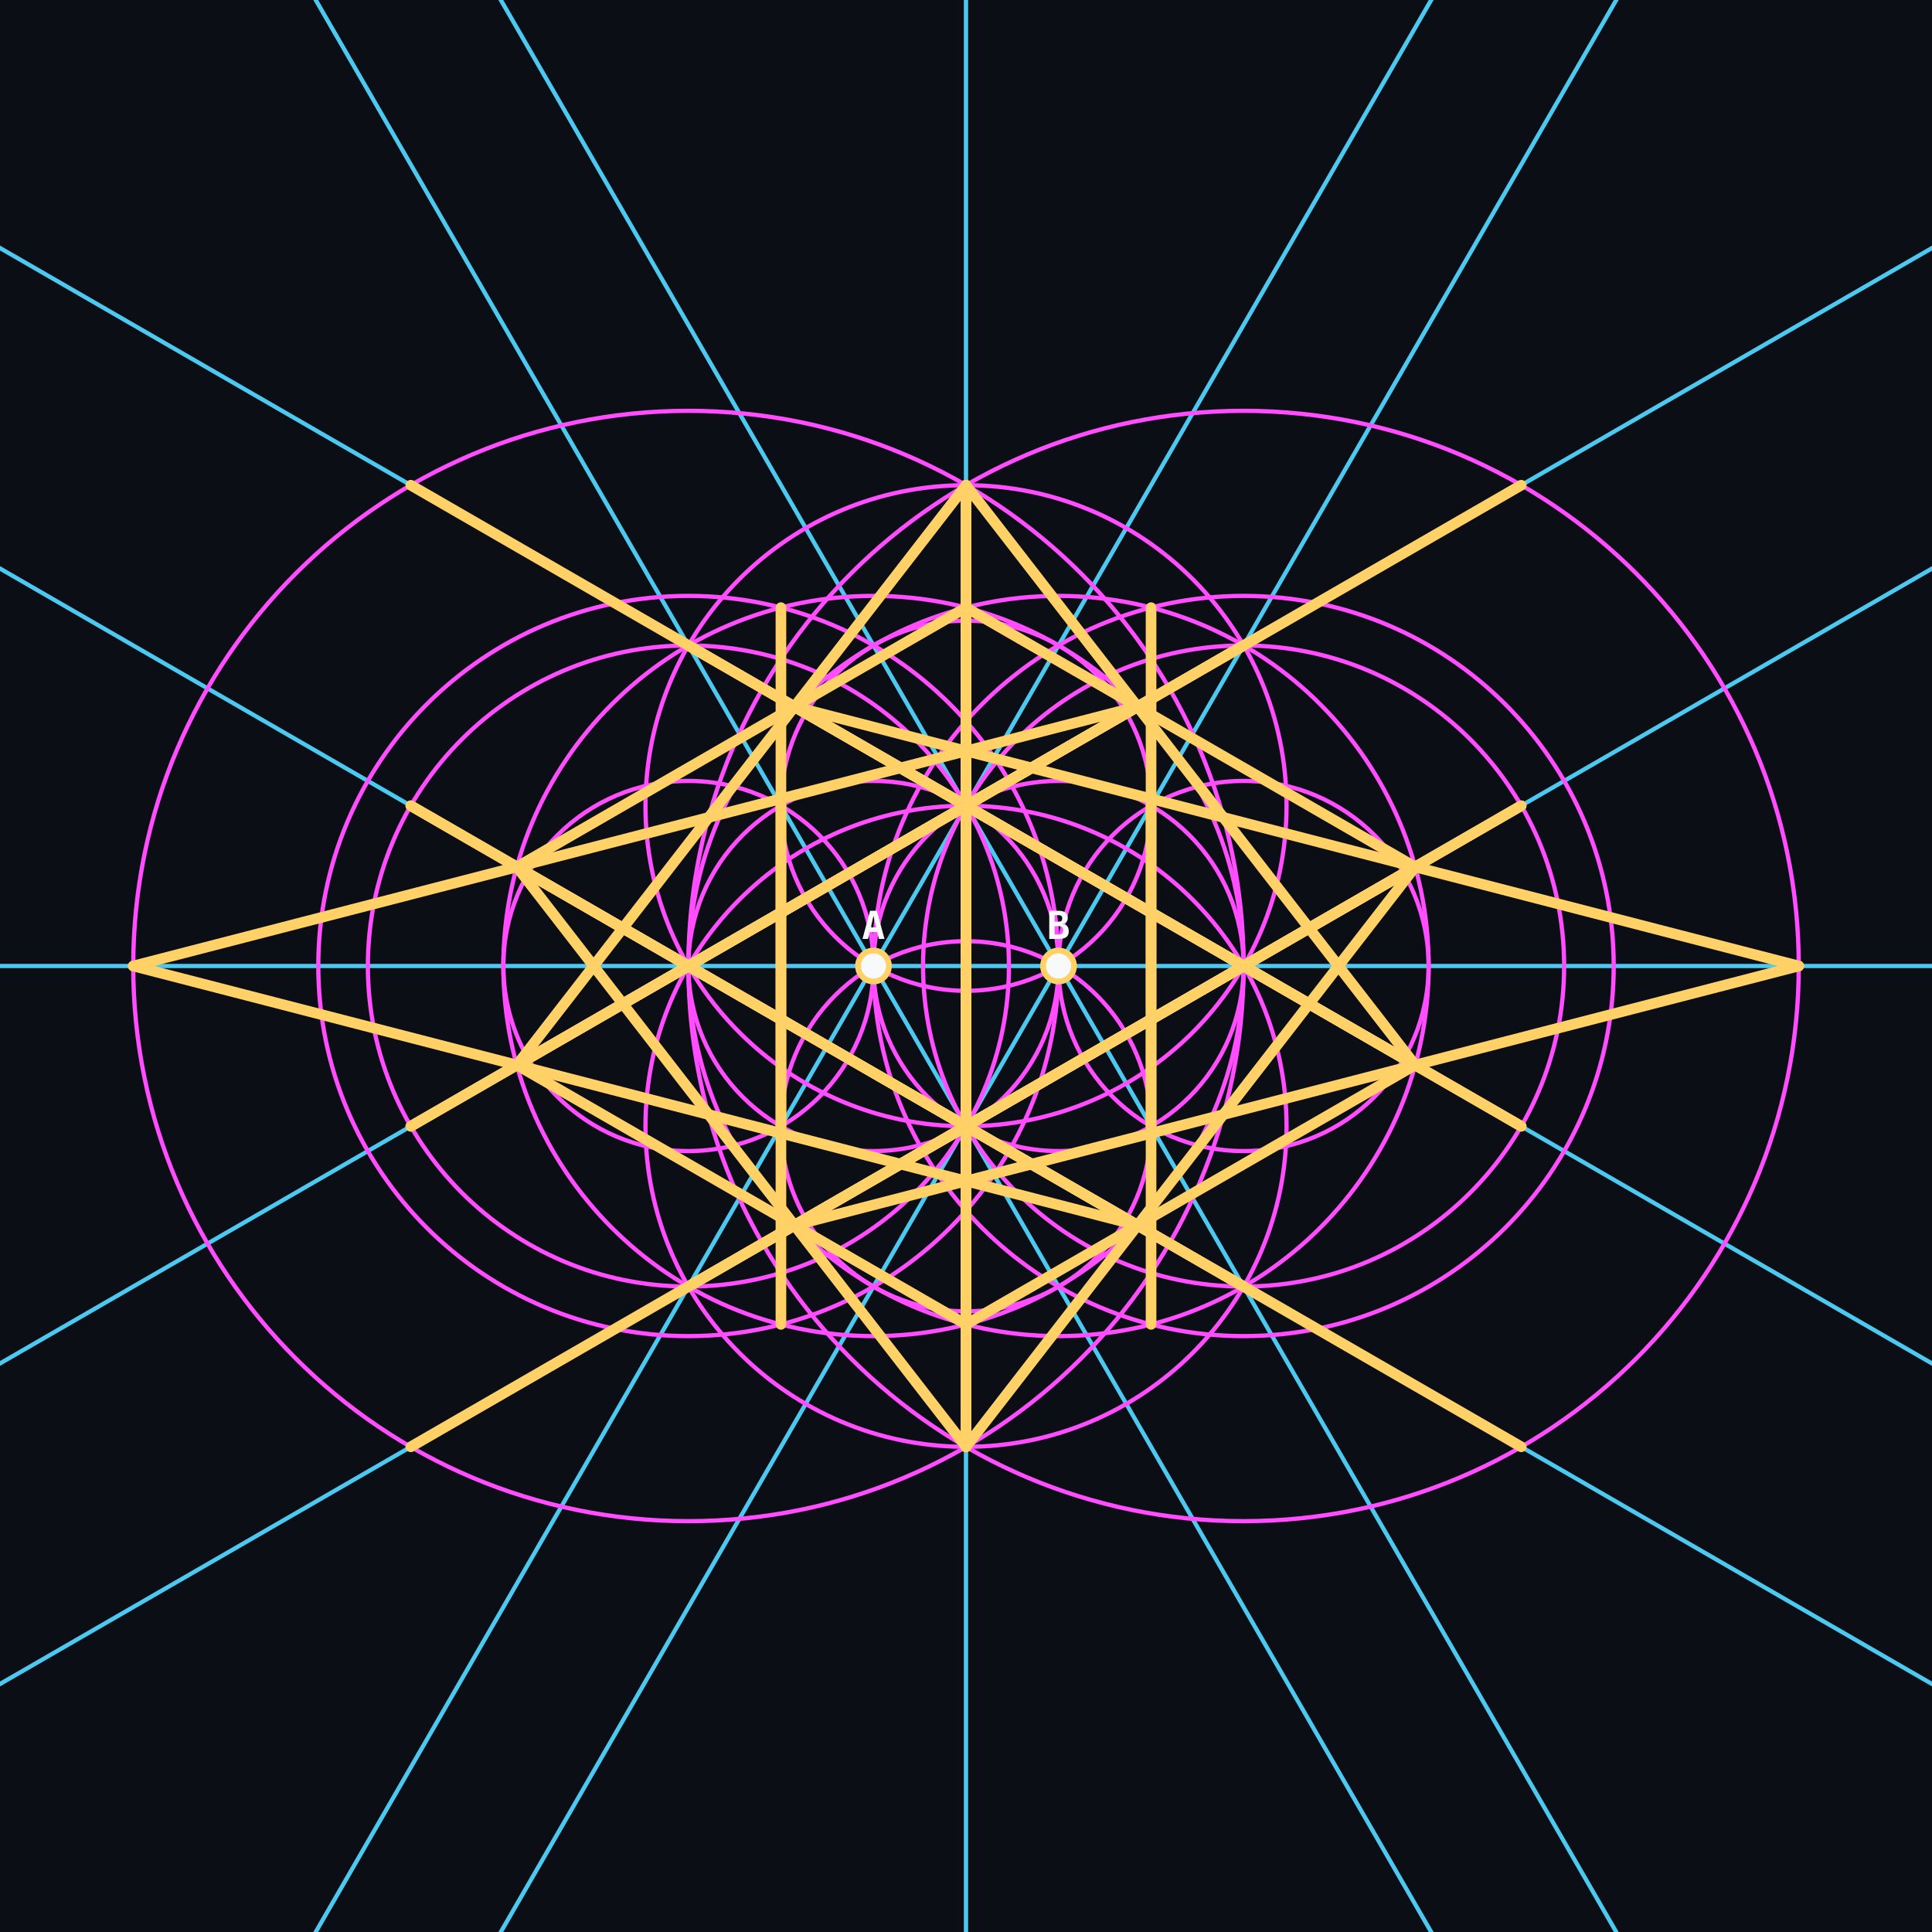
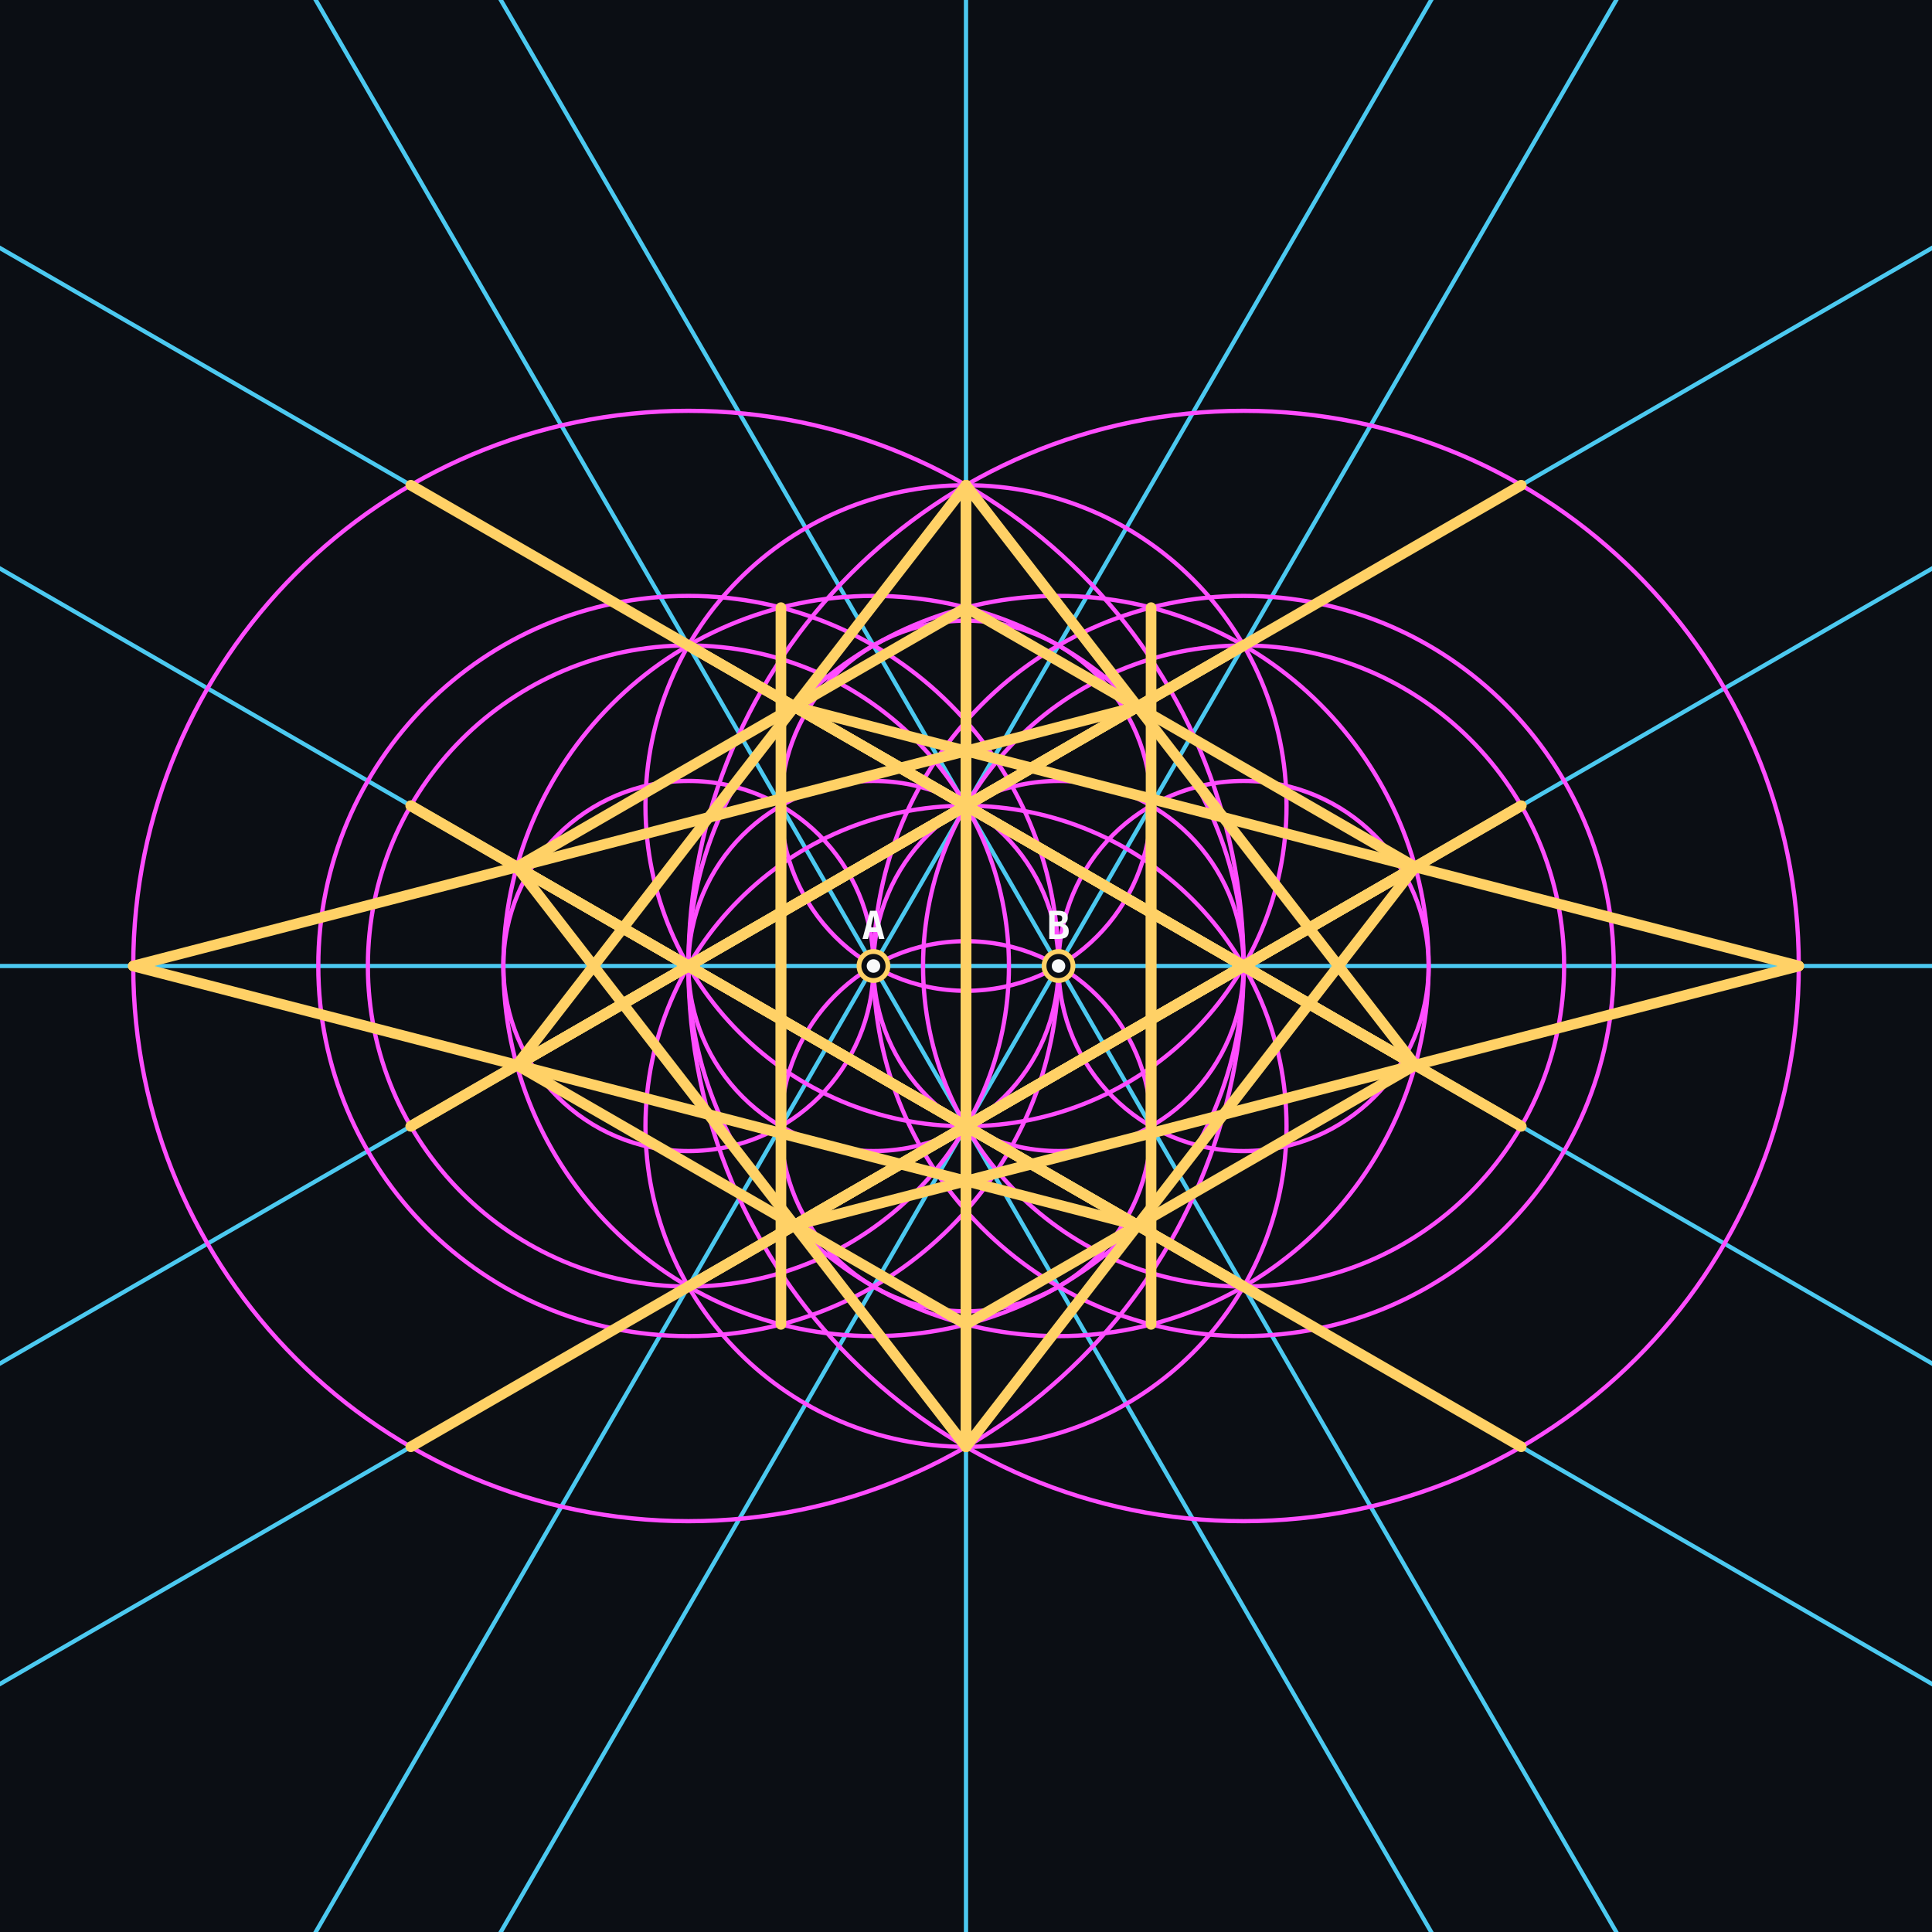
<svg xmlns="http://www.w3.org/2000/svg" viewBox="0 0 1000 1000" width="100%" height="100%" class="levels-svg">
  <defs>
    <clipPath id="sq-clip">
      <rect x="0" y="0" width="1000" height="1000" />
    </clipPath>
  </defs>
  <rect x="0" y="0" width="1000" height="1000" fill="#0b0e14" />
  <g clip-path="url(#sq-clip)">
    <line x1="-750.00" y1="500.00" x2="1750.00" y2="500.00" stroke="#4cc9f0" stroke-width="2.2" stroke-linecap="round" />
    <line x1="-148.95" y1="-541.06" x2="1101.05" y2="1624.01" stroke="#4cc9f0" stroke-width="2.2" stroke-linecap="round" />
    <line x1="-148.95" y1="1541.06" x2="1101.05" y2="-624.01" stroke="#4cc9f0" stroke-width="2.2" stroke-linecap="round" />
    <line x1="1148.95" y1="-541.06" x2="-101.05" y2="1624.01" stroke="#4cc9f0" stroke-width="2.2" stroke-linecap="round" />
    <line x1="1148.95" y1="1541.06" x2="-101.05" y2="-624.01" stroke="#4cc9f0" stroke-width="2.2" stroke-linecap="round" />
    <line x1="-654.37" y1="-83.52" x2="1510.69" y2="1166.48" stroke="#4cc9f0" stroke-width="2.2" stroke-linecap="round" />
    <line x1="-654.37" y1="1083.52" x2="1510.69" y2="-166.48" stroke="#4cc9f0" stroke-width="2.2" stroke-linecap="round" />
    <line x1="1654.37" y1="-83.52" x2="-510.69" y2="1166.48" stroke="#4cc9f0" stroke-width="2.2" stroke-linecap="round" />
    <line x1="1654.37" y1="1083.52" x2="-510.69" y2="-166.48" stroke="#4cc9f0" stroke-width="2.2" stroke-linecap="round" />
    <line x1="500.00" y1="1750.00" x2="500.00" y2="-750.00" stroke="#4cc9f0" stroke-width="2.2" stroke-linecap="round" />
    <circle cx="452.11" cy="500.00" r="95.79" fill="none" stroke="#ff4dff" stroke-width="2.2" />
    <circle cx="547.89" cy="500.00" r="95.79" fill="none" stroke="#ff4dff" stroke-width="2.2" />
    <circle cx="356.32" cy="500.00" r="95.79" fill="none" stroke="#ff4dff" stroke-width="2.2" />
    <circle cx="452.11" cy="500.00" r="191.57" fill="none" stroke="#ff4dff" stroke-width="2.2" />
    <circle cx="643.68" cy="500.00" r="191.57" fill="none" stroke="#ff4dff" stroke-width="2.2" />
    <circle cx="500.00" cy="582.95" r="95.79" fill="none" stroke="#ff4dff" stroke-width="2.2" />
    <circle cx="500.00" cy="417.05" r="95.79" fill="none" stroke="#ff4dff" stroke-width="2.2" />
    <circle cx="547.89" cy="500.00" r="191.57" fill="none" stroke="#ff4dff" stroke-width="2.2" />
    <circle cx="356.32" cy="500.00" r="191.57" fill="none" stroke="#ff4dff" stroke-width="2.2" />
    <circle cx="643.68" cy="500.00" r="95.79" fill="none" stroke="#ff4dff" stroke-width="2.2" />
    <circle cx="356.32" cy="500.00" r="287.36" fill="none" stroke="#ff4dff" stroke-width="2.2" />
    <circle cx="643.68" cy="500.00" r="287.36" fill="none" stroke="#ff4dff" stroke-width="2.2" />
    <circle cx="356.32" cy="500.00" r="165.91" fill="none" stroke="#ff4dff" stroke-width="2.2" />
    <circle cx="500.00" cy="582.95" r="165.91" fill="none" stroke="#ff4dff" stroke-width="2.2" />
    <circle cx="500.00" cy="417.05" r="165.91" fill="none" stroke="#ff4dff" stroke-width="2.2" />
    <circle cx="643.68" cy="500.00" r="165.91" fill="none" stroke="#ff4dff" stroke-width="2.2" />
    <line x1="212.64" y1="417.05" x2="356.32" y2="500.00" stroke="#ffd166" stroke-width="5.5" stroke-linecap="round" />
    <line x1="212.64" y1="417.05" x2="588.80" y2="634.22" stroke="#ffd166" stroke-width="5.5" stroke-linecap="round" />
    <line x1="267.52" y1="448.73" x2="500.00" y2="582.95" stroke="#ffd166" stroke-width="5.5" stroke-linecap="round" />
    <line x1="267.52" y1="448.73" x2="643.68" y2="665.91" stroke="#ffd166" stroke-width="5.5" stroke-linecap="round" />
    <line x1="267.52" y1="448.73" x2="787.36" y2="748.86" stroke="#ffd166" stroke-width="5.5" stroke-linecap="round" />
    <line x1="356.32" y1="500.00" x2="588.80" y2="634.22" stroke="#ffd166" stroke-width="5.5" stroke-linecap="round" />
    <line x1="500.00" y1="582.95" x2="643.68" y2="665.91" stroke="#ffd166" stroke-width="5.5" stroke-linecap="round" />
    <line x1="212.64" y1="582.95" x2="356.32" y2="500.00" stroke="#ffd166" stroke-width="5.5" stroke-linecap="round" />
    <line x1="212.64" y1="582.95" x2="588.80" y2="365.78" stroke="#ffd166" stroke-width="5.5" stroke-linecap="round" />
    <line x1="267.52" y1="551.27" x2="500.00" y2="417.05" stroke="#ffd166" stroke-width="5.5" stroke-linecap="round" />
    <line x1="267.52" y1="551.27" x2="643.68" y2="334.09" stroke="#ffd166" stroke-width="5.5" stroke-linecap="round" />
    <line x1="267.52" y1="551.27" x2="787.36" y2="251.14" stroke="#ffd166" stroke-width="5.5" stroke-linecap="round" />
    <line x1="356.32" y1="500.00" x2="588.80" y2="365.78" stroke="#ffd166" stroke-width="5.5" stroke-linecap="round" />
    <line x1="500.00" y1="417.05" x2="643.68" y2="334.09" stroke="#ffd166" stroke-width="5.5" stroke-linecap="round" />
    <line x1="212.64" y1="748.86" x2="732.48" y2="448.73" stroke="#ffd166" stroke-width="5.5" stroke-linecap="round" />
    <line x1="356.32" y1="665.91" x2="500.00" y2="582.95" stroke="#ffd166" stroke-width="5.5" stroke-linecap="round" />
    <line x1="356.32" y1="665.91" x2="732.48" y2="448.73" stroke="#ffd166" stroke-width="5.5" stroke-linecap="round" />
    <line x1="411.20" y1="634.22" x2="643.68" y2="500.00" stroke="#ffd166" stroke-width="5.5" stroke-linecap="round" />
    <line x1="411.20" y1="634.22" x2="787.36" y2="417.05" stroke="#ffd166" stroke-width="5.5" stroke-linecap="round" />
    <line x1="500.00" y1="582.95" x2="732.48" y2="448.73" stroke="#ffd166" stroke-width="5.5" stroke-linecap="round" />
    <line x1="643.68" y1="500.00" x2="787.36" y2="417.05" stroke="#ffd166" stroke-width="5.5" stroke-linecap="round" />
    <line x1="212.64" y1="251.14" x2="732.48" y2="551.27" stroke="#ffd166" stroke-width="5.5" stroke-linecap="round" />
    <line x1="356.32" y1="334.09" x2="500.00" y2="417.05" stroke="#ffd166" stroke-width="5.5" stroke-linecap="round" />
    <line x1="356.32" y1="334.09" x2="732.48" y2="551.27" stroke="#ffd166" stroke-width="5.5" stroke-linecap="round" />
    <line x1="411.20" y1="365.78" x2="643.68" y2="500.00" stroke="#ffd166" stroke-width="5.5" stroke-linecap="round" />
    <line x1="411.20" y1="365.78" x2="787.36" y2="582.95" stroke="#ffd166" stroke-width="5.5" stroke-linecap="round" />
    <line x1="500.00" y1="417.05" x2="732.48" y2="551.27" stroke="#ffd166" stroke-width="5.5" stroke-linecap="round" />
    <line x1="643.68" y1="500.00" x2="787.36" y2="582.95" stroke="#ffd166" stroke-width="5.5" stroke-linecap="round" />
    <line x1="500.00" y1="748.86" x2="500.00" y2="582.95" stroke="#ffd166" stroke-width="5.5" stroke-linecap="round" />
    <line x1="500.00" y1="748.86" x2="500.00" y2="314.51" stroke="#ffd166" stroke-width="5.5" stroke-linecap="round" />
    <line x1="500.00" y1="685.49" x2="500.00" y2="417.05" stroke="#ffd166" stroke-width="5.5" stroke-linecap="round" />
    <line x1="500.00" y1="685.49" x2="500.00" y2="251.14" stroke="#ffd166" stroke-width="5.5" stroke-linecap="round" />
    <line x1="500.00" y1="582.95" x2="500.00" y2="314.51" stroke="#ffd166" stroke-width="5.5" stroke-linecap="round" />
    <line x1="500.00" y1="417.05" x2="500.00" y2="251.14" stroke="#ffd166" stroke-width="5.5" stroke-linecap="round" />
    <line x1="404.21" y1="685.49" x2="404.21" y2="417.05" stroke="#ffd166" stroke-width="5.5" stroke-linecap="round" />
    <line x1="404.21" y1="582.95" x2="404.21" y2="314.51" stroke="#ffd166" stroke-width="5.5" stroke-linecap="round" />
    <line x1="595.79" y1="685.49" x2="595.79" y2="417.05" stroke="#ffd166" stroke-width="5.5" stroke-linecap="round" />
    <line x1="595.79" y1="582.95" x2="595.79" y2="314.51" stroke="#ffd166" stroke-width="5.5" stroke-linecap="round" />
    <line x1="500.00" y1="685.49" x2="732.48" y2="551.27" stroke="#ffd166" stroke-width="5.5" stroke-linecap="round" />
    <line x1="267.52" y1="551.27" x2="500.00" y2="685.49" stroke="#ffd166" stroke-width="5.5" stroke-linecap="round" />
    <line x1="267.52" y1="448.73" x2="500.00" y2="314.51" stroke="#ffd166" stroke-width="5.5" stroke-linecap="round" />
    <line x1="500.00" y1="314.51" x2="732.48" y2="448.73" stroke="#ffd166" stroke-width="5.5" stroke-linecap="round" />
    <line x1="68.97" y1="500.00" x2="588.80" y2="365.78" stroke="#ffd166" stroke-width="5.5" stroke-linecap="round" />
    <line x1="68.97" y1="500.00" x2="588.80" y2="634.22" stroke="#ffd166" stroke-width="5.5" stroke-linecap="round" />
    <line x1="411.20" y1="634.22" x2="931.03" y2="500.00" stroke="#ffd166" stroke-width="5.5" stroke-linecap="round" />
    <line x1="411.20" y1="365.78" x2="931.03" y2="500.00" stroke="#ffd166" stroke-width="5.5" stroke-linecap="round" />
    <line x1="267.52" y1="448.73" x2="500.00" y2="748.86" stroke="#ffd166" stroke-width="5.5" stroke-linecap="round" />
    <line x1="500.00" y1="748.86" x2="732.48" y2="448.73" stroke="#ffd166" stroke-width="5.5" stroke-linecap="round" />
    <line x1="267.52" y1="551.27" x2="500.00" y2="251.14" stroke="#ffd166" stroke-width="5.5" stroke-linecap="round" />
    <line x1="500.00" y1="251.14" x2="732.48" y2="551.27" stroke="#ffd166" stroke-width="5.5" stroke-linecap="round" />
-     <circle class="geom-point" cx="452.11" cy="500.00" r="8" data-base-r="8" fill="#f8f9fa" stroke="#ffd166" stroke-width="3" />
+     <circle class="geom-point" cx="452.11" cy="500.00" r="7.5" data-base-r="7.5" fill="#0b0e14" stroke="#ffd166" stroke-width="2.5" />
+     <circle class="geom-point" cx="452.11" cy="500.00" r="3.5" data-base-r="3.5" fill="#f8f9fa" stroke="none" />
    <text class="geom-label" x="452.11" y="486.00" data-anchor-x="452.11" data-anchor-y="500.00" data-offset-y="-14" data-base-font="20" fill="#f8f9fa" font-family="monospace" font-size="20" font-weight="bold" text-anchor="middle">A</text>
-     <circle class="geom-point" cx="547.89" cy="500.00" r="8" data-base-r="8" fill="#f8f9fa" stroke="#ffd166" stroke-width="3" />
+     <circle class="geom-point" cx="547.89" cy="500.00" r="7.5" data-base-r="7.5" fill="#0b0e14" stroke="#ffd166" stroke-width="2.5" />
+     <circle class="geom-point" cx="547.89" cy="500.00" r="3.5" data-base-r="3.5" fill="#f8f9fa" stroke="none" />
    <text class="geom-label" x="547.89" y="486.00" data-anchor-x="547.89" data-anchor-y="500.00" data-offset-y="-14" data-base-font="20" fill="#f8f9fa" font-family="monospace" font-size="20" font-weight="bold" text-anchor="middle">B</text>
  </g>
</svg>
